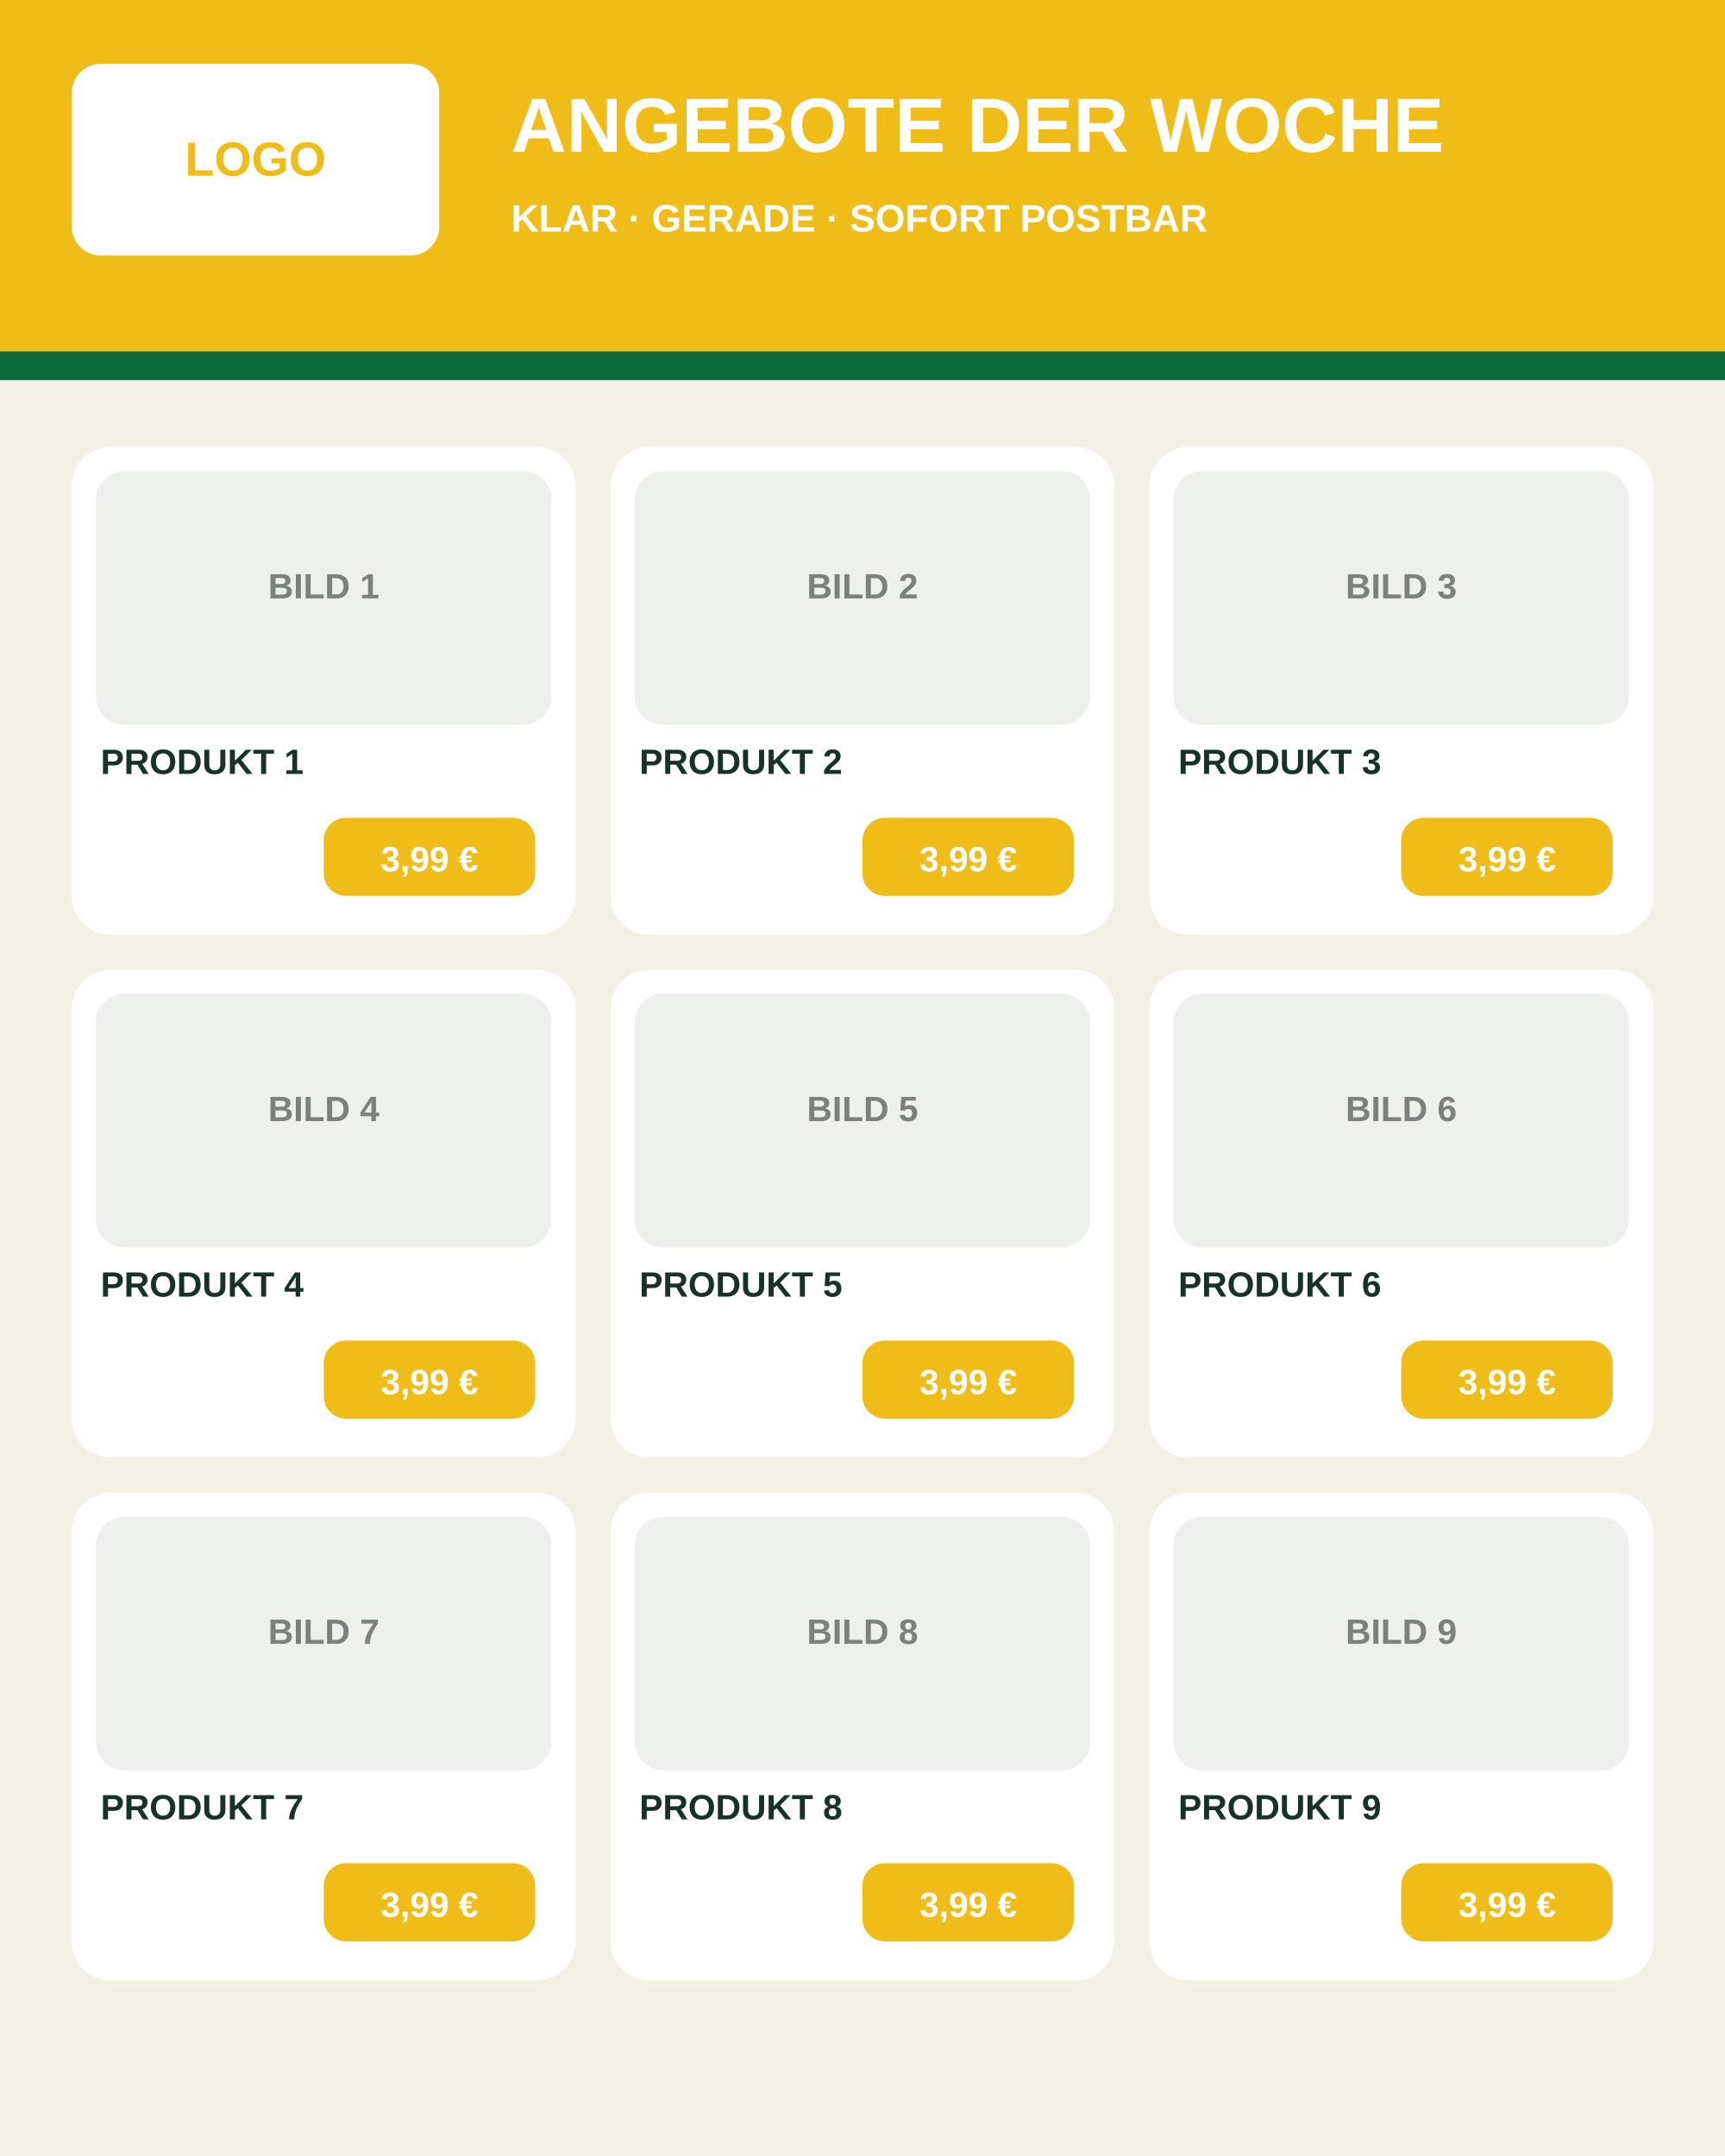
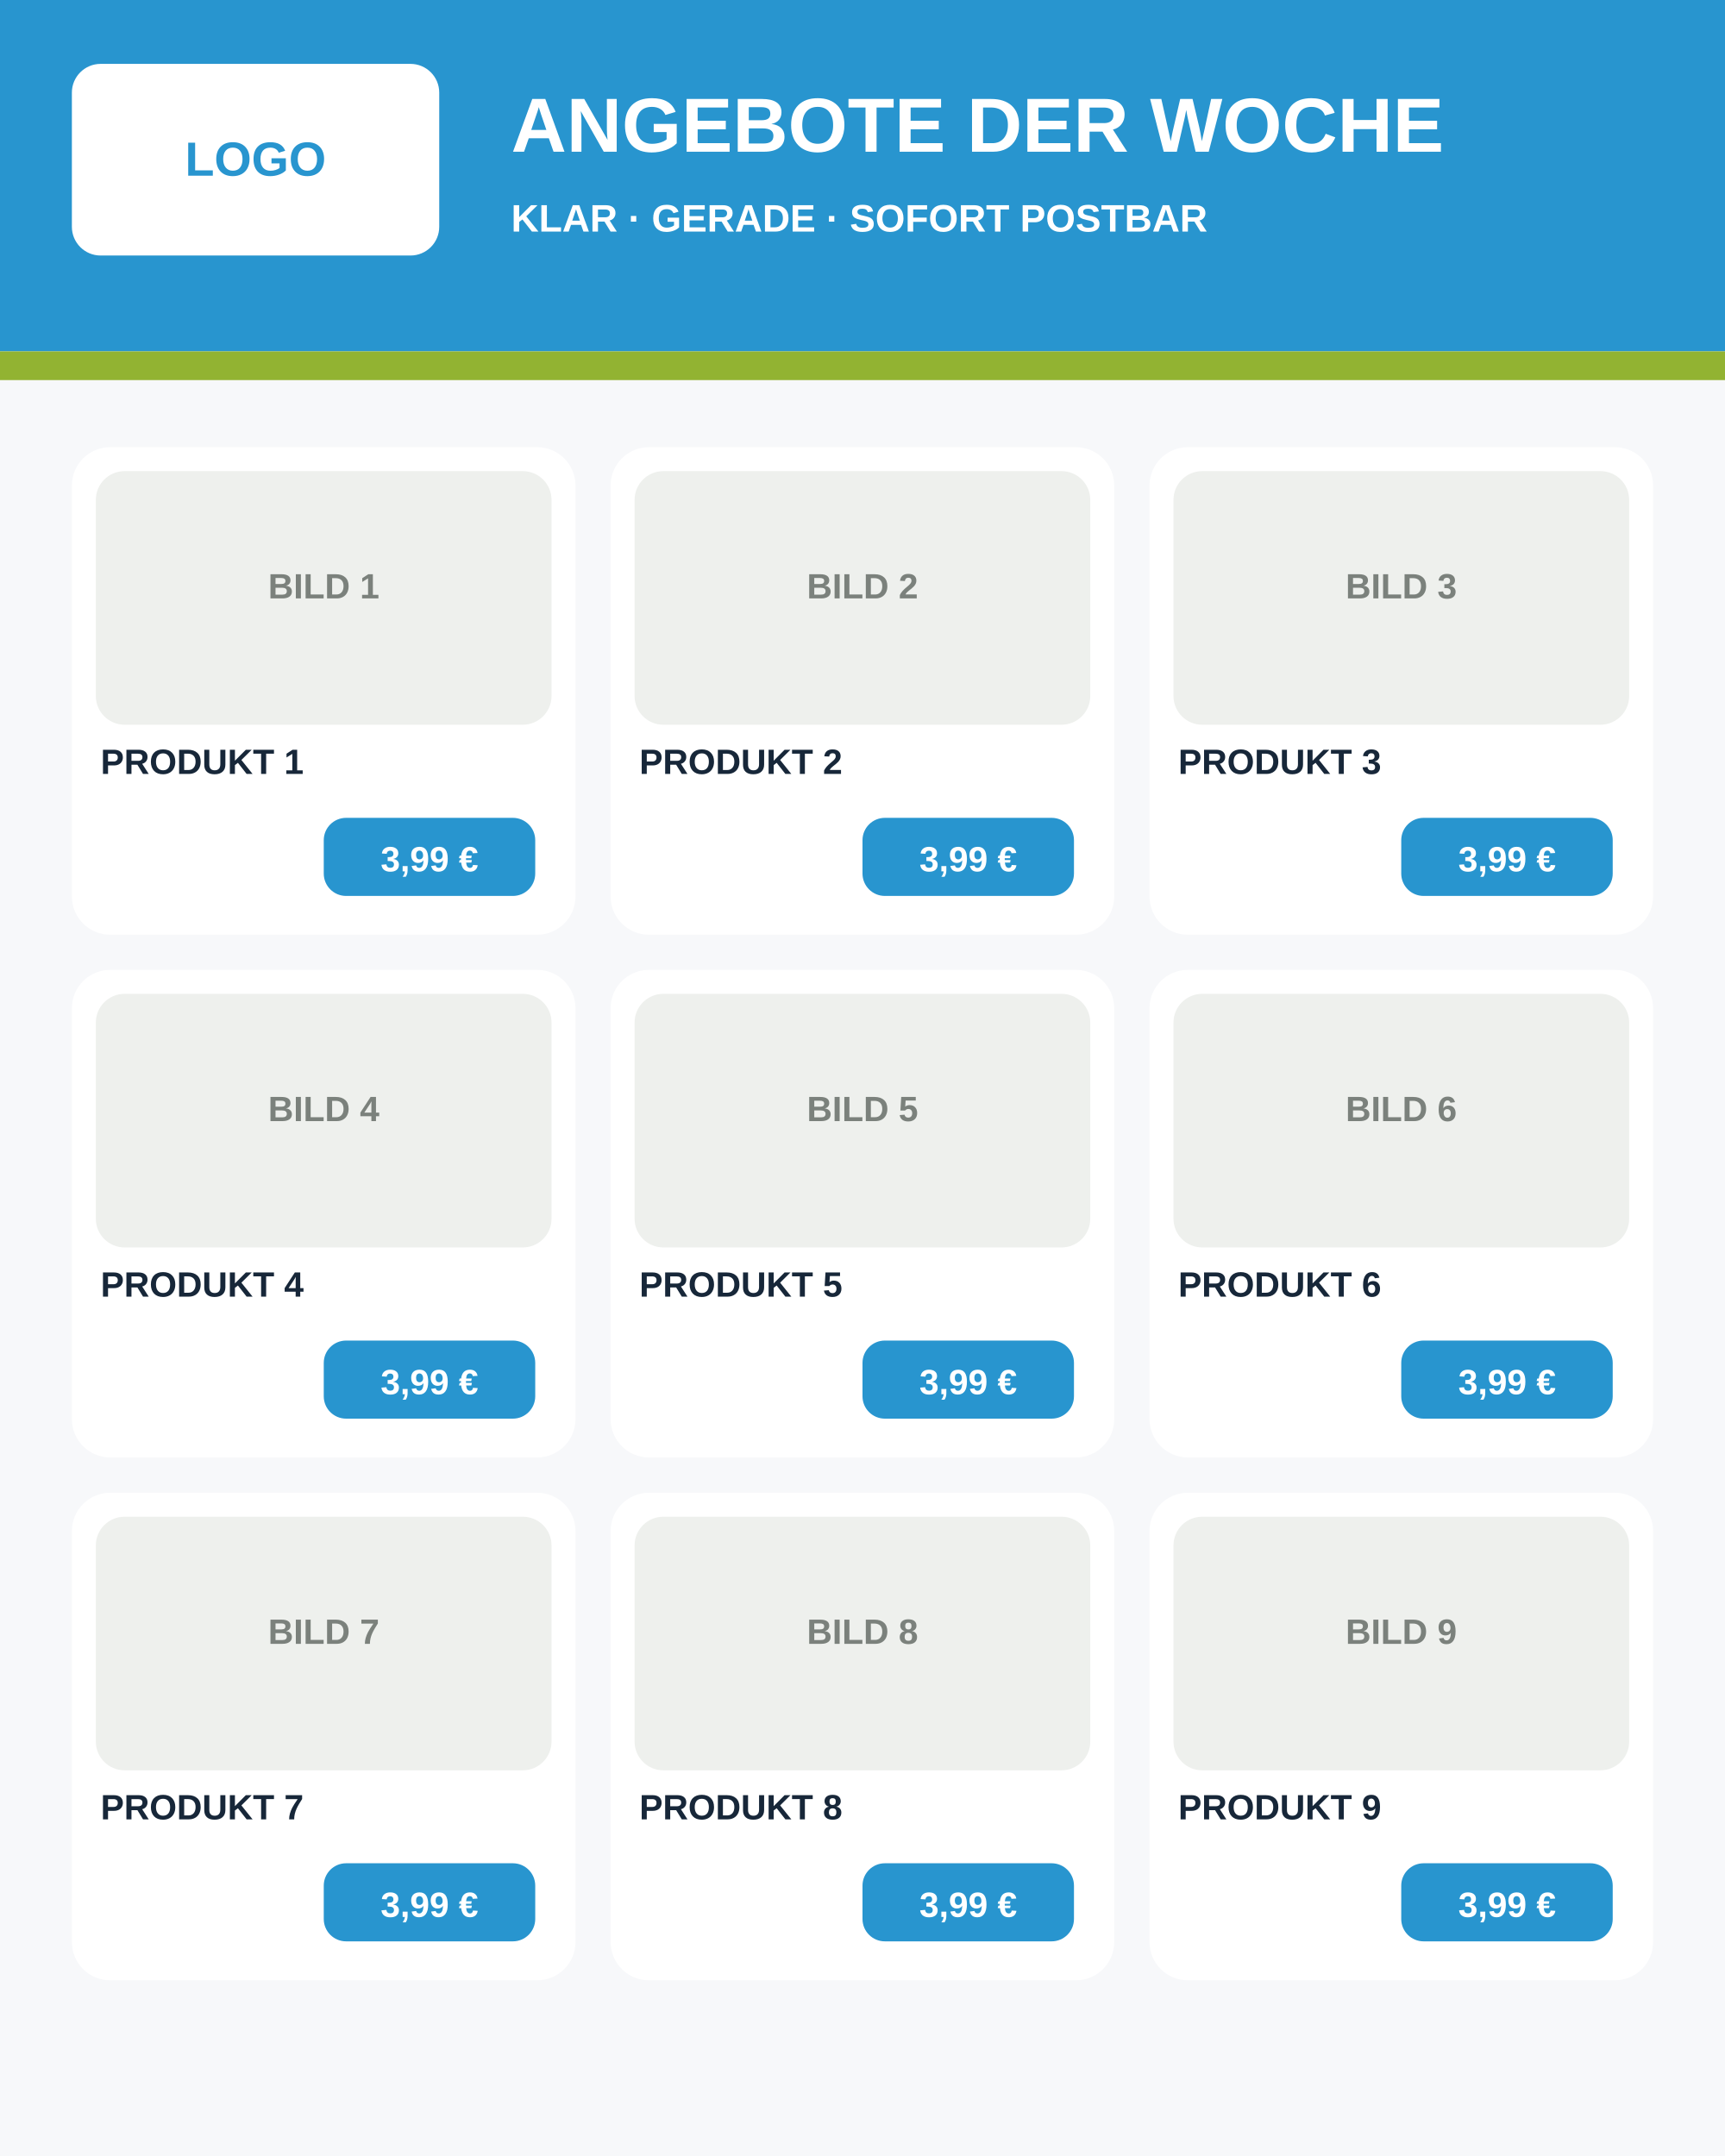
<svg xmlns="http://www.w3.org/2000/svg" width="1080" height="1350" viewBox="0 0 1080 1350">
-   <rect width="1080" height="1350" fill="#F3F1E7" />
-   <rect x="0" y="0" width="1080" height="220" fill="#F0BD18" />
-   <rect x="0" y="220" width="1080" height="18" fill="#0E6B3C" />
+   <rect width="1080" height="1350" fill="#F7F8FA" />
+   <rect x="0" y="0" width="1080" height="220" fill="#2895CF" />
+   <rect x="0" y="220" width="1080" height="18" fill="#92B332" />
  <rect x="45" y="40" width="230" height="120" rx="18" fill="#fff" />
-   <text x="160" y="110" text-anchor="middle" font-family="Arial" font-size="30" font-weight="800" fill="#F0BD18">LOGO</text>
+   <text x="160" y="110" text-anchor="middle" font-family="Arial" font-size="30" font-weight="800" fill="#2895CF">LOGO</text>
  <text x="320" y="95" font-family="Arial" font-size="48" font-weight="900" fill="#fff">ANGEBOTE DER WOCHE</text>
  <text x="320" y="145" font-family="Arial" font-size="24" font-weight="700" fill="#fff">KLAR · GERADE · SOFORT POSTBAR</text>
  <rect x="45.0" y="280.0" width="315.3" height="305.3" rx="24" fill="#fff" />
  <rect x="60.0" y="295.0" width="285.3" height="158.8" rx="18" fill="#EEF0ED" />
  <text x="202.7" y="374.7" text-anchor="middle" font-family="Arial" font-size="22" font-weight="800" fill="#7B817C">BILD 1</text>
-   <text x="63.0" y="484.6" font-family="Arial" font-size="22" font-weight="900" fill="#173228">PRODUKT 1</text>
-   <rect x="202.7" y="512.1" width="132.4" height="48.9" rx="14" fill="#F0BD18" />
+   <text x="63.0" y="484.6" font-family="Arial" font-size="22" font-weight="900" fill="#172739">PRODUKT 1</text>
+   <rect x="202.7" y="512.1" width="132.4" height="48.9" rx="14" fill="#2895CF" />
  <text x="268.9" y="545.6" text-anchor="middle" font-family="Arial" font-size="22" font-weight="900" fill="#fff">3,99 €</text>
  <rect x="382.3" y="280.0" width="315.3" height="305.3" rx="24" fill="#fff" />
  <rect x="397.3" y="295.0" width="285.3" height="158.8" rx="18" fill="#EEF0ED" />
  <text x="540.0" y="374.7" text-anchor="middle" font-family="Arial" font-size="22" font-weight="800" fill="#7B817C">BILD 2</text>
-   <text x="400.3" y="484.6" font-family="Arial" font-size="22" font-weight="900" fill="#173228">PRODUKT 2</text>
-   <rect x="540.0" y="512.1" width="132.4" height="48.9" rx="14" fill="#F0BD18" />
+   <text x="400.3" y="484.6" font-family="Arial" font-size="22" font-weight="900" fill="#172739">PRODUKT 2</text>
+   <rect x="540.0" y="512.1" width="132.4" height="48.9" rx="14" fill="#2895CF" />
  <text x="606.2" y="545.6" text-anchor="middle" font-family="Arial" font-size="22" font-weight="900" fill="#fff">3,99 €</text>
  <rect x="719.7" y="280.0" width="315.3" height="305.3" rx="24" fill="#fff" />
  <rect x="734.7" y="295.0" width="285.3" height="158.8" rx="18" fill="#EEF0ED" />
  <text x="877.3" y="374.7" text-anchor="middle" font-family="Arial" font-size="22" font-weight="800" fill="#7B817C">BILD 3</text>
-   <text x="737.7" y="484.6" font-family="Arial" font-size="22" font-weight="900" fill="#173228">PRODUKT 3</text>
-   <rect x="877.3" y="512.1" width="132.4" height="48.9" rx="14" fill="#F0BD18" />
+   <text x="737.7" y="484.6" font-family="Arial" font-size="22" font-weight="900" fill="#172739">PRODUKT 3</text>
+   <rect x="877.3" y="512.1" width="132.4" height="48.9" rx="14" fill="#2895CF" />
  <text x="943.6" y="545.6" text-anchor="middle" font-family="Arial" font-size="22" font-weight="900" fill="#fff">3,99 €</text>
  <rect x="45.0" y="607.3" width="315.3" height="305.3" rx="24" fill="#fff" />
  <rect x="60.0" y="622.3" width="285.3" height="158.8" rx="18" fill="#EEF0ED" />
  <text x="202.7" y="702.0" text-anchor="middle" font-family="Arial" font-size="22" font-weight="800" fill="#7B817C">BILD 4</text>
-   <text x="63.0" y="811.9" font-family="Arial" font-size="22" font-weight="900" fill="#173228">PRODUKT 4</text>
-   <rect x="202.7" y="839.4" width="132.4" height="48.9" rx="14" fill="#F0BD18" />
+   <text x="63.0" y="811.9" font-family="Arial" font-size="22" font-weight="900" fill="#172739">PRODUKT 4</text>
+   <rect x="202.7" y="839.4" width="132.4" height="48.9" rx="14" fill="#2895CF" />
  <text x="268.9" y="873.0" text-anchor="middle" font-family="Arial" font-size="22" font-weight="900" fill="#fff">3,99 €</text>
  <rect x="382.3" y="607.3" width="315.3" height="305.3" rx="24" fill="#fff" />
  <rect x="397.3" y="622.3" width="285.3" height="158.8" rx="18" fill="#EEF0ED" />
  <text x="540.0" y="702.0" text-anchor="middle" font-family="Arial" font-size="22" font-weight="800" fill="#7B817C">BILD 5</text>
-   <text x="400.3" y="811.9" font-family="Arial" font-size="22" font-weight="900" fill="#173228">PRODUKT 5</text>
-   <rect x="540.0" y="839.4" width="132.4" height="48.9" rx="14" fill="#F0BD18" />
+   <text x="400.3" y="811.9" font-family="Arial" font-size="22" font-weight="900" fill="#172739">PRODUKT 5</text>
+   <rect x="540.0" y="839.4" width="132.4" height="48.9" rx="14" fill="#2895CF" />
  <text x="606.2" y="873.0" text-anchor="middle" font-family="Arial" font-size="22" font-weight="900" fill="#fff">3,99 €</text>
  <rect x="719.7" y="607.3" width="315.3" height="305.3" rx="24" fill="#fff" />
  <rect x="734.7" y="622.3" width="285.3" height="158.8" rx="18" fill="#EEF0ED" />
  <text x="877.3" y="702.0" text-anchor="middle" font-family="Arial" font-size="22" font-weight="800" fill="#7B817C">BILD 6</text>
-   <text x="737.7" y="811.9" font-family="Arial" font-size="22" font-weight="900" fill="#173228">PRODUKT 6</text>
-   <rect x="877.3" y="839.4" width="132.4" height="48.9" rx="14" fill="#F0BD18" />
+   <text x="737.7" y="811.9" font-family="Arial" font-size="22" font-weight="900" fill="#172739">PRODUKT 6</text>
+   <rect x="877.3" y="839.4" width="132.4" height="48.9" rx="14" fill="#2895CF" />
  <text x="943.6" y="873.0" text-anchor="middle" font-family="Arial" font-size="22" font-weight="900" fill="#fff">3,99 €</text>
  <rect x="45.0" y="934.7" width="315.3" height="305.3" rx="24" fill="#fff" />
  <rect x="60.0" y="949.7" width="285.3" height="158.8" rx="18" fill="#EEF0ED" />
  <text x="202.7" y="1029.3" text-anchor="middle" font-family="Arial" font-size="22" font-weight="800" fill="#7B817C">BILD 7</text>
-   <text x="63.0" y="1139.2" font-family="Arial" font-size="22" font-weight="900" fill="#173228">PRODUKT 7</text>
-   <rect x="202.7" y="1166.7" width="132.4" height="48.9" rx="14" fill="#F0BD18" />
+   <text x="63.0" y="1139.2" font-family="Arial" font-size="22" font-weight="900" fill="#172739">PRODUKT 7</text>
+   <rect x="202.7" y="1166.7" width="132.4" height="48.9" rx="14" fill="#2895CF" />
  <text x="268.9" y="1200.3" text-anchor="middle" font-family="Arial" font-size="22" font-weight="900" fill="#fff">3,99 €</text>
  <rect x="382.3" y="934.7" width="315.3" height="305.3" rx="24" fill="#fff" />
  <rect x="397.3" y="949.7" width="285.3" height="158.8" rx="18" fill="#EEF0ED" />
  <text x="540.0" y="1029.3" text-anchor="middle" font-family="Arial" font-size="22" font-weight="800" fill="#7B817C">BILD 8</text>
-   <text x="400.3" y="1139.2" font-family="Arial" font-size="22" font-weight="900" fill="#173228">PRODUKT 8</text>
-   <rect x="540.0" y="1166.7" width="132.4" height="48.9" rx="14" fill="#F0BD18" />
+   <text x="400.3" y="1139.2" font-family="Arial" font-size="22" font-weight="900" fill="#172739">PRODUKT 8</text>
+   <rect x="540.0" y="1166.7" width="132.4" height="48.9" rx="14" fill="#2895CF" />
  <text x="606.2" y="1200.3" text-anchor="middle" font-family="Arial" font-size="22" font-weight="900" fill="#fff">3,99 €</text>
  <rect x="719.7" y="934.7" width="315.3" height="305.3" rx="24" fill="#fff" />
  <rect x="734.7" y="949.7" width="285.3" height="158.8" rx="18" fill="#EEF0ED" />
  <text x="877.3" y="1029.3" text-anchor="middle" font-family="Arial" font-size="22" font-weight="800" fill="#7B817C">BILD 9</text>
-   <text x="737.7" y="1139.2" font-family="Arial" font-size="22" font-weight="900" fill="#173228">PRODUKT 9</text>
-   <rect x="877.3" y="1166.7" width="132.4" height="48.9" rx="14" fill="#F0BD18" />
+   <text x="737.7" y="1139.2" font-family="Arial" font-size="22" font-weight="900" fill="#172739">PRODUKT 9</text>
+   <rect x="877.3" y="1166.7" width="132.4" height="48.9" rx="14" fill="#2895CF" />
  <text x="943.6" y="1200.3" text-anchor="middle" font-family="Arial" font-size="22" font-weight="900" fill="#fff">3,99 €</text>
</svg>
